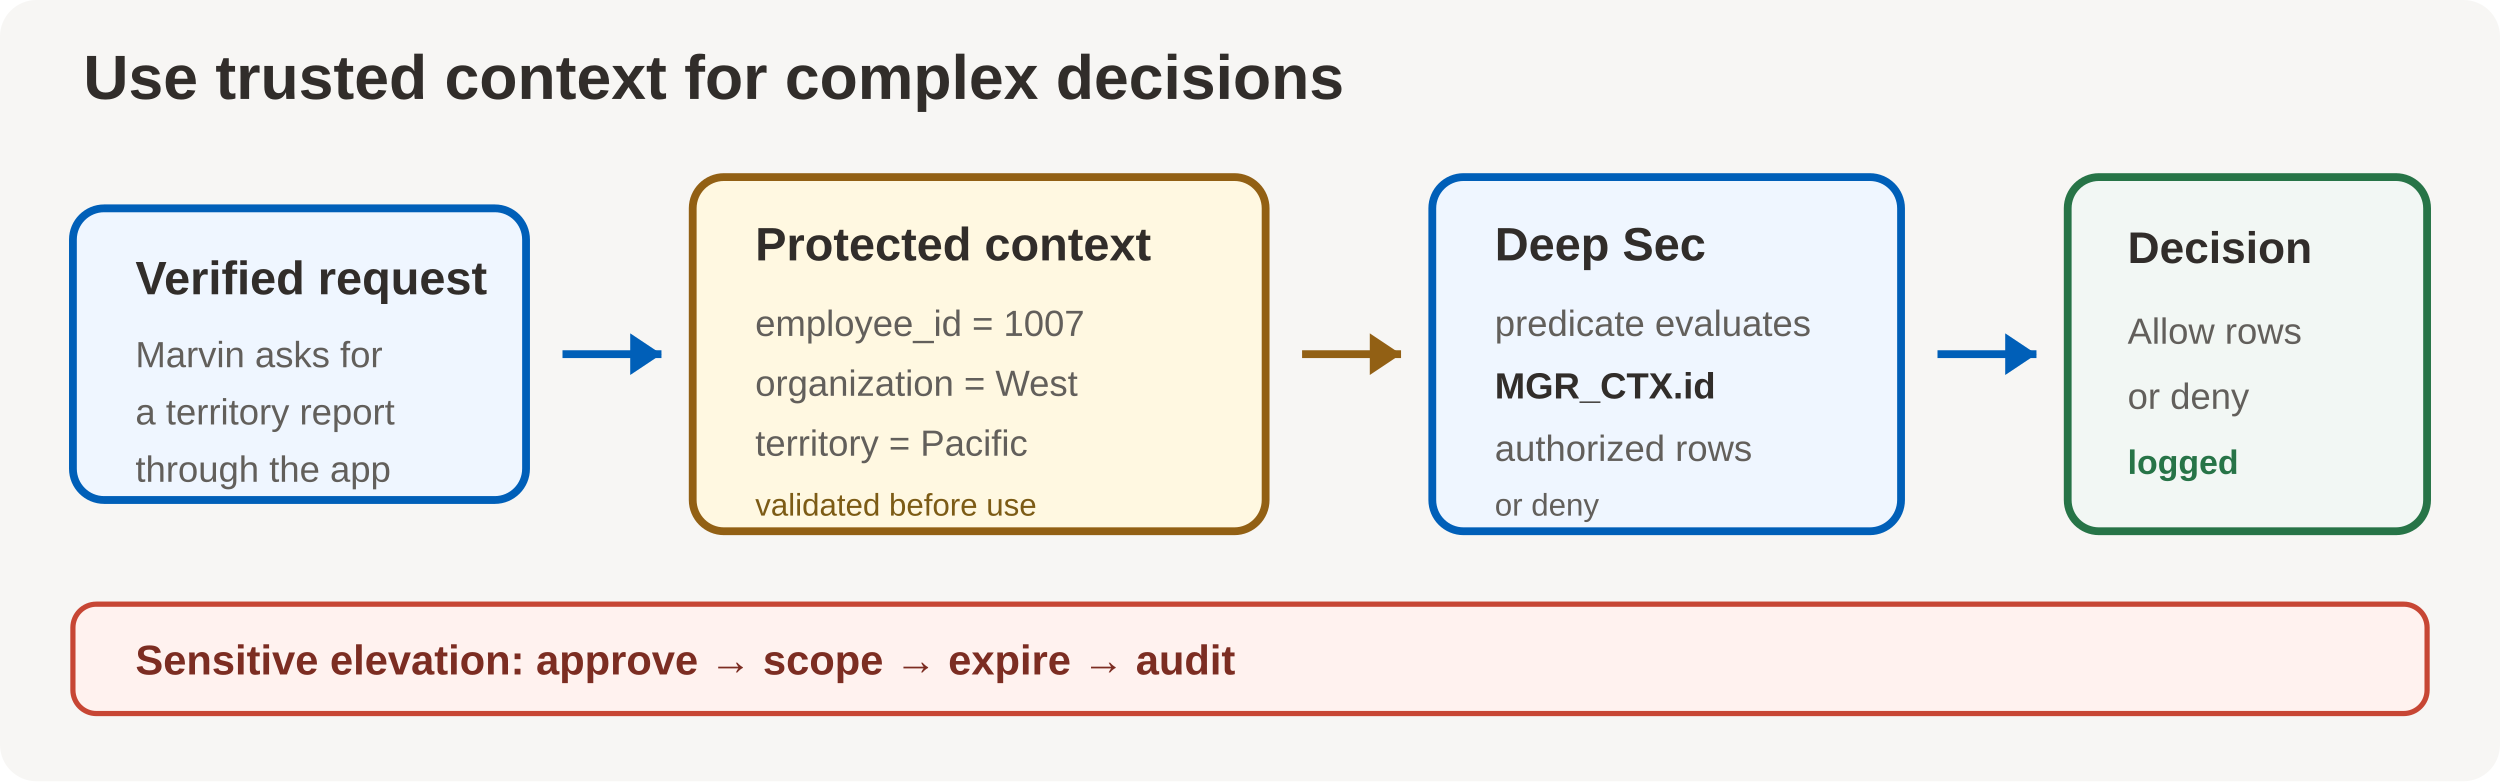
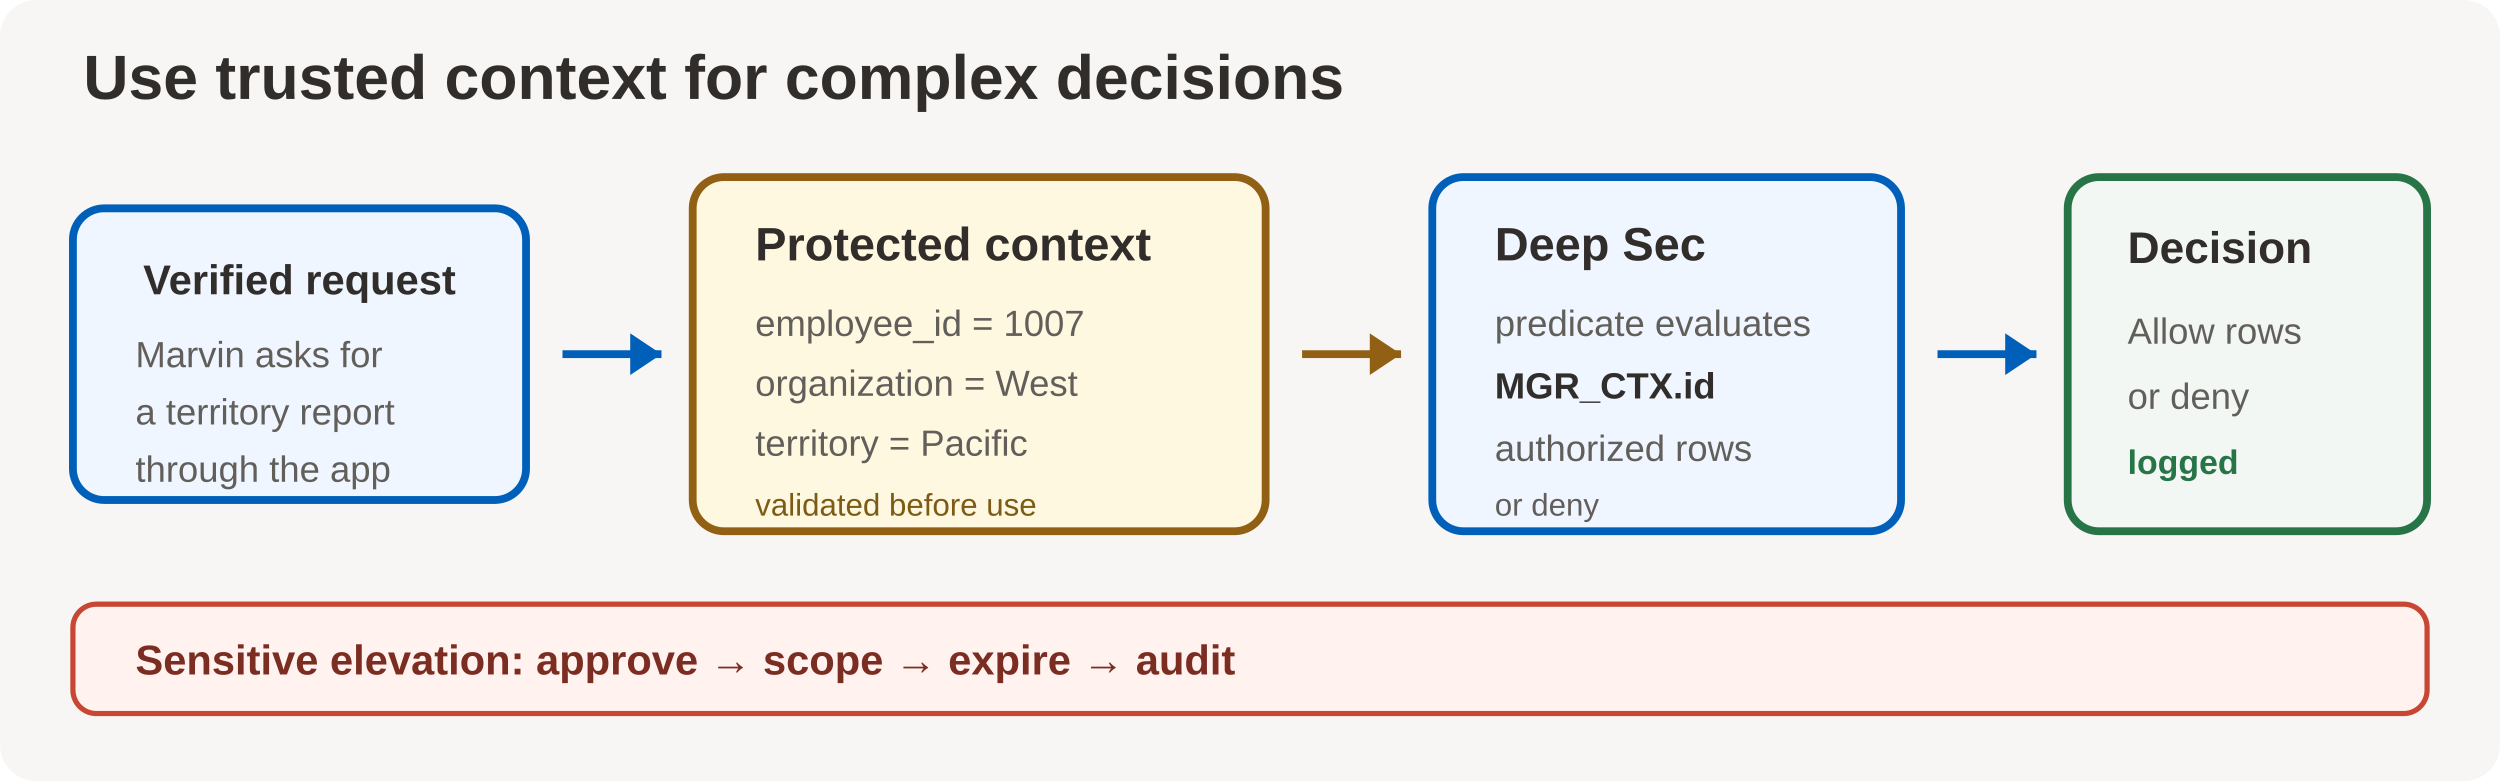
<svg xmlns="http://www.w3.org/2000/svg" viewBox="0 0 960 300" role="img" aria-labelledby="title desc">
  <rect width="960" height="300" rx="14" fill="#f7f6f4" />
  <text x="32" y="38" fill="#312d2a" font-family="Arial, Helvetica, sans-serif" font-size="24" font-weight="700">Use trusted context for complex decisions</text>
  <g font-family="Arial, Helvetica, sans-serif">
    <rect x="28" y="80" width="174" height="112" rx="12" fill="#eff6ff" stroke="#005fb8" stroke-width="3" />
-     <text x="52" y="113" fill="#312d2a" font-size="18" font-weight="700">Verified request</text>
+     <text x="115" y="113" text-anchor="middle" fill="#312d2a" font-size="16" font-weight="700">Verified request</text>
    <text x="52" y="141" fill="#625f5b" font-size="14">Marvin asks for</text>
    <text x="52" y="163" fill="#625f5b" font-size="14">a territory report</text>
    <text x="52" y="185" fill="#625f5b" font-size="14">through the app</text>
    <line x1="216" y1="136" x2="254" y2="136" stroke="#005fb8" stroke-width="3" />
    <polygon points="254,136 242,128 242,144" fill="#005fb8" />
    <rect x="266" y="68" width="220" height="136" rx="12" fill="#fff8e1" stroke="#926014" stroke-width="3" />
    <text x="290" y="100" fill="#312d2a" font-size="18" font-weight="700">Protected context</text>
    <text x="290" y="129" fill="#625f5b" font-size="14">employee_id = 1007</text>
    <text x="290" y="152" fill="#625f5b" font-size="14">organization = West</text>
    <text x="290" y="175" fill="#625f5b" font-size="14">territory = Pacific</text>
    <text x="290" y="198" fill="#7c5b15" font-size="12">validated before use</text>
    <line x1="500" y1="136" x2="538" y2="136" stroke="#926014" stroke-width="3" />
    <polygon points="538,136 526,128 526,144" fill="#926014" />
    <rect x="550" y="68" width="180" height="136" rx="12" fill="#eff6ff" stroke="#005fb8" stroke-width="3" />
    <text x="574" y="100" fill="#312d2a" font-size="18" font-weight="700">Deep Sec</text>
    <text x="574" y="129" fill="#625f5b" font-size="14">predicate evaluates</text>
    <text x="574" y="153" fill="#312d2a" font-size="14" font-weight="700">MGR_CTX.id</text>
    <text x="574" y="177" fill="#625f5b" font-size="14">authorized rows</text>
    <text x="574" y="198" fill="#625f5b" font-size="12">or deny</text>
    <line x1="744" y1="136" x2="782" y2="136" stroke="#005fb8" stroke-width="3" />
    <polygon points="782,136 770,128 770,144" fill="#005fb8" />
    <rect x="794" y="68" width="138" height="136" rx="12" fill="#f2f7f4" stroke="#277447" stroke-width="3" />
    <text x="817" y="101" fill="#312d2a" font-size="17" font-weight="700">Decision</text>
    <text x="817" y="132" fill="#625f5b" font-size="14">Allow rows</text>
    <text x="817" y="157" fill="#625f5b" font-size="14">or deny</text>
    <text x="817" y="182" fill="#277447" font-size="13" font-weight="700">logged</text>
    <rect x="28" y="232" width="904" height="42" rx="9" fill="#fff2ef" stroke="#c74634" stroke-width="2" />
    <text x="52" y="259" fill="#7c2d22" font-size="16" font-weight="700">Sensitive elevation: approve → scope → expire → audit</text>
  </g>
</svg>
